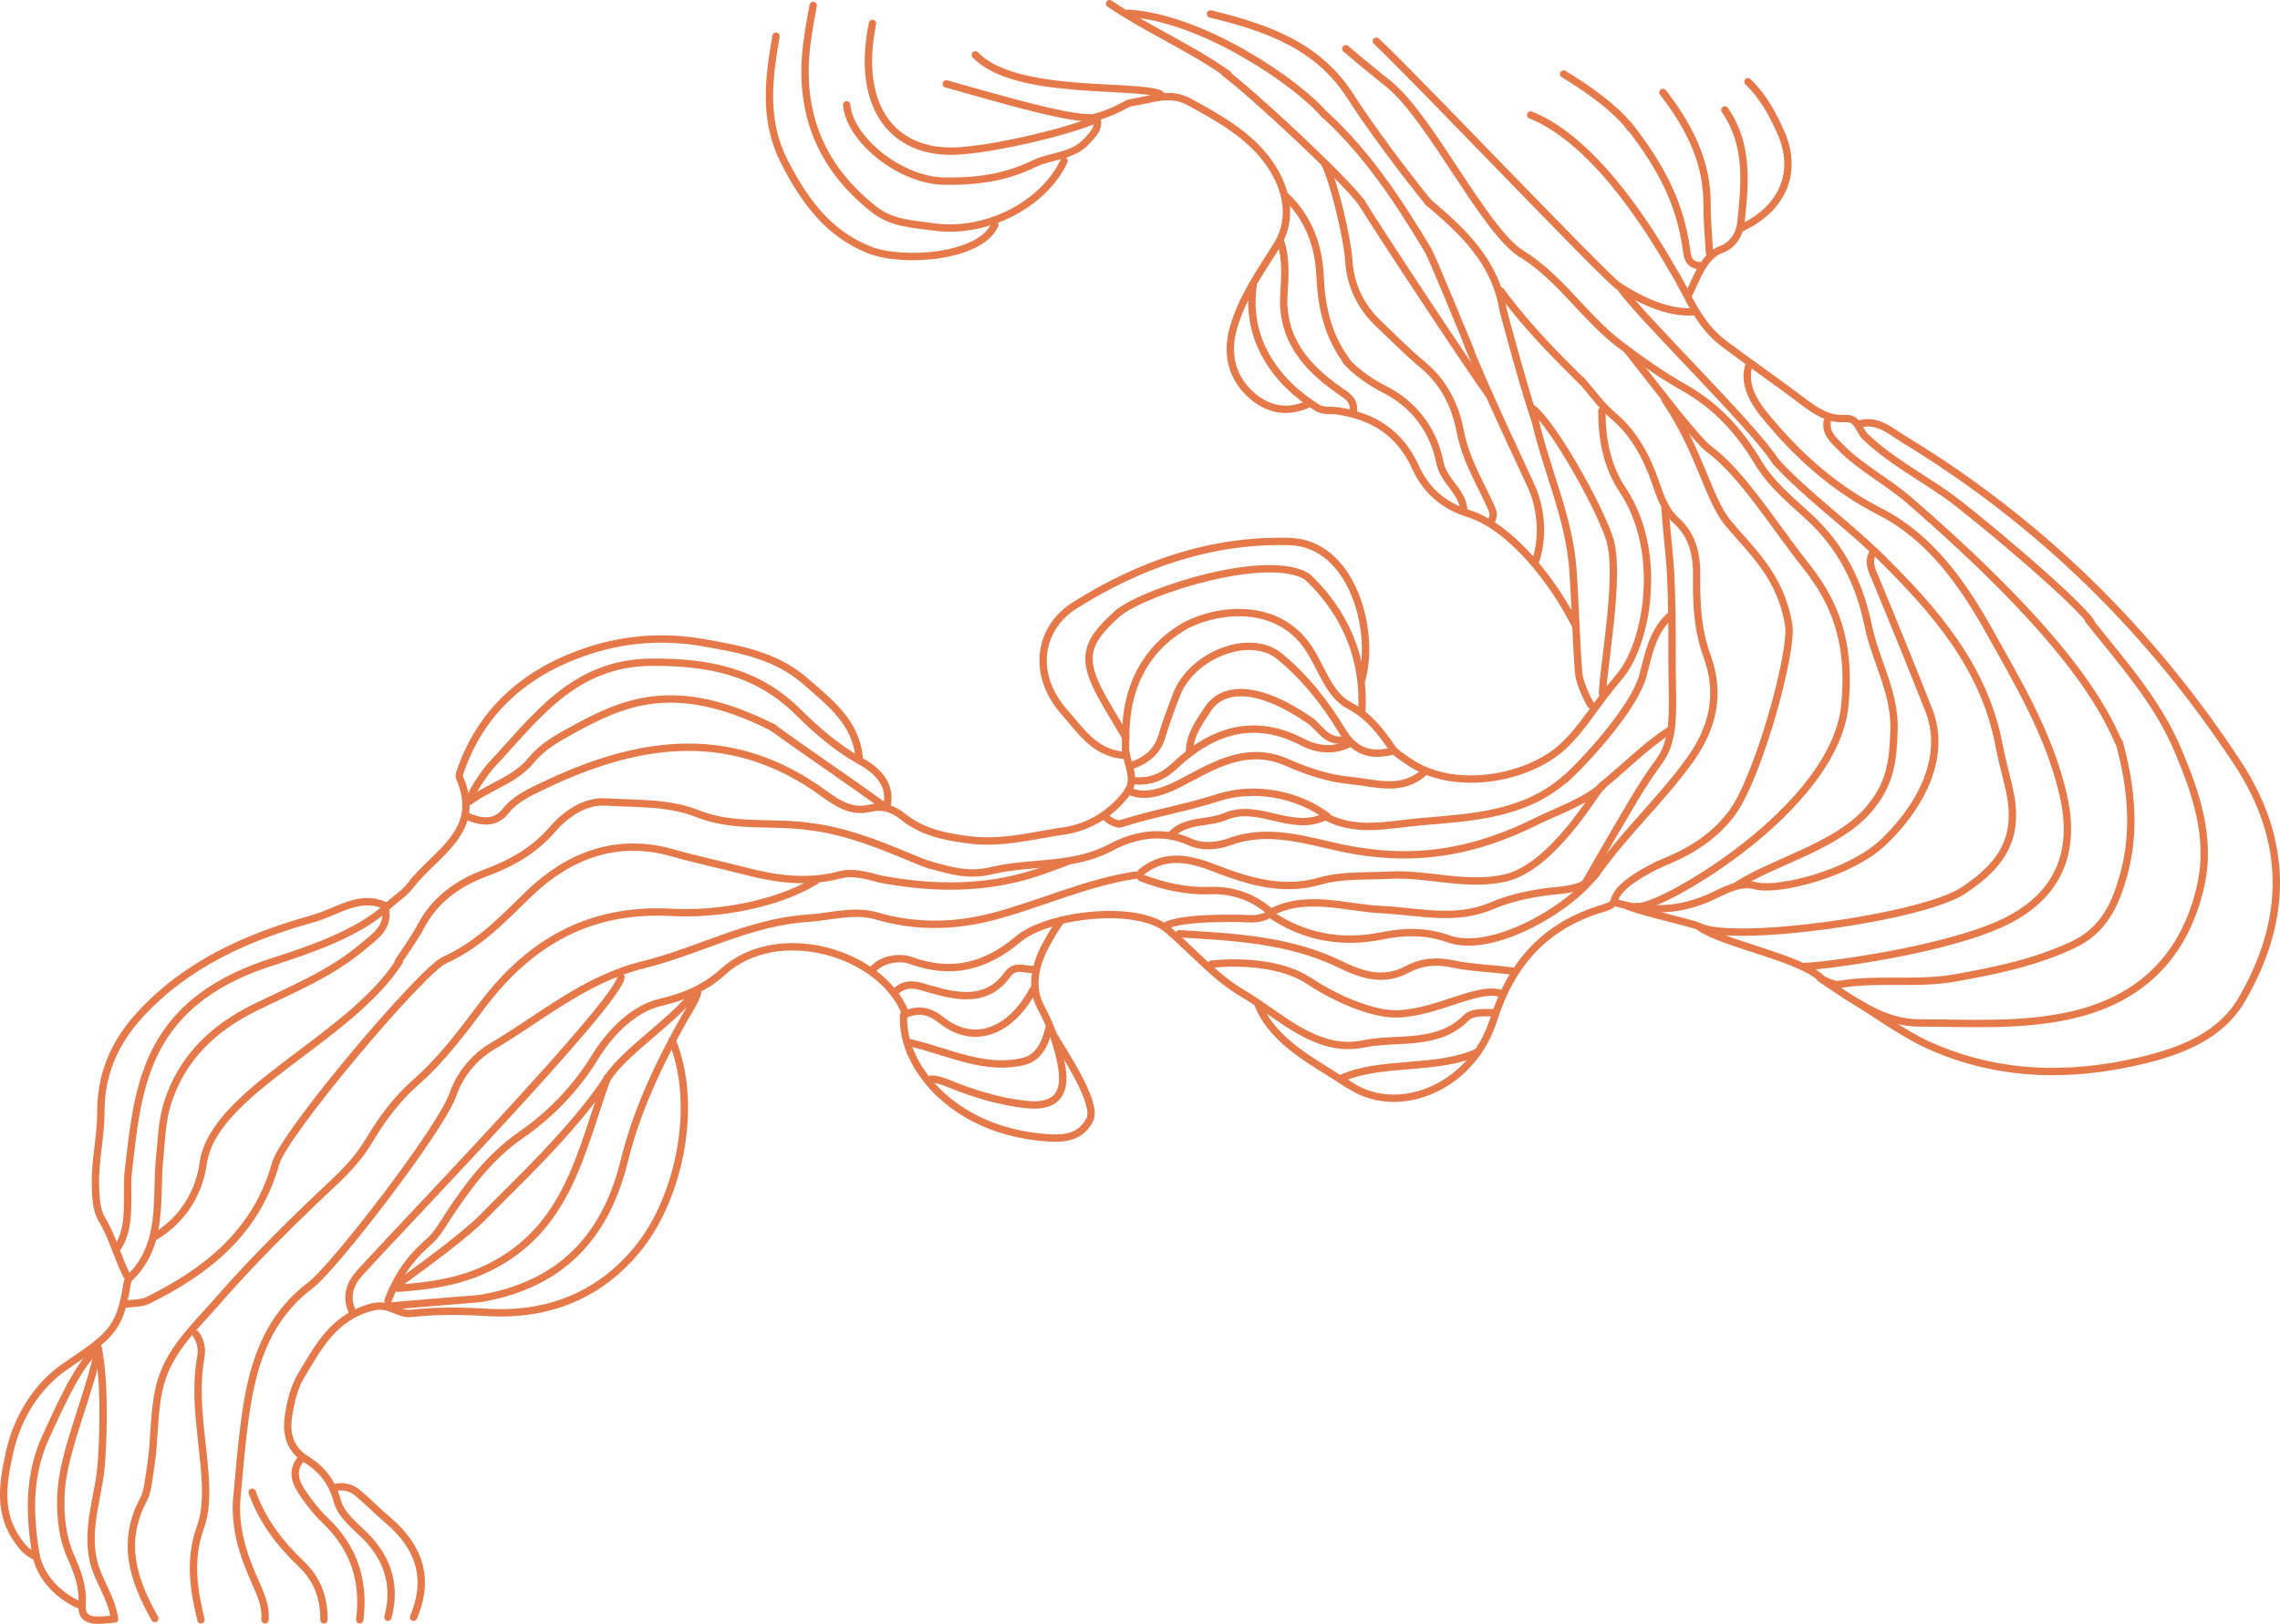
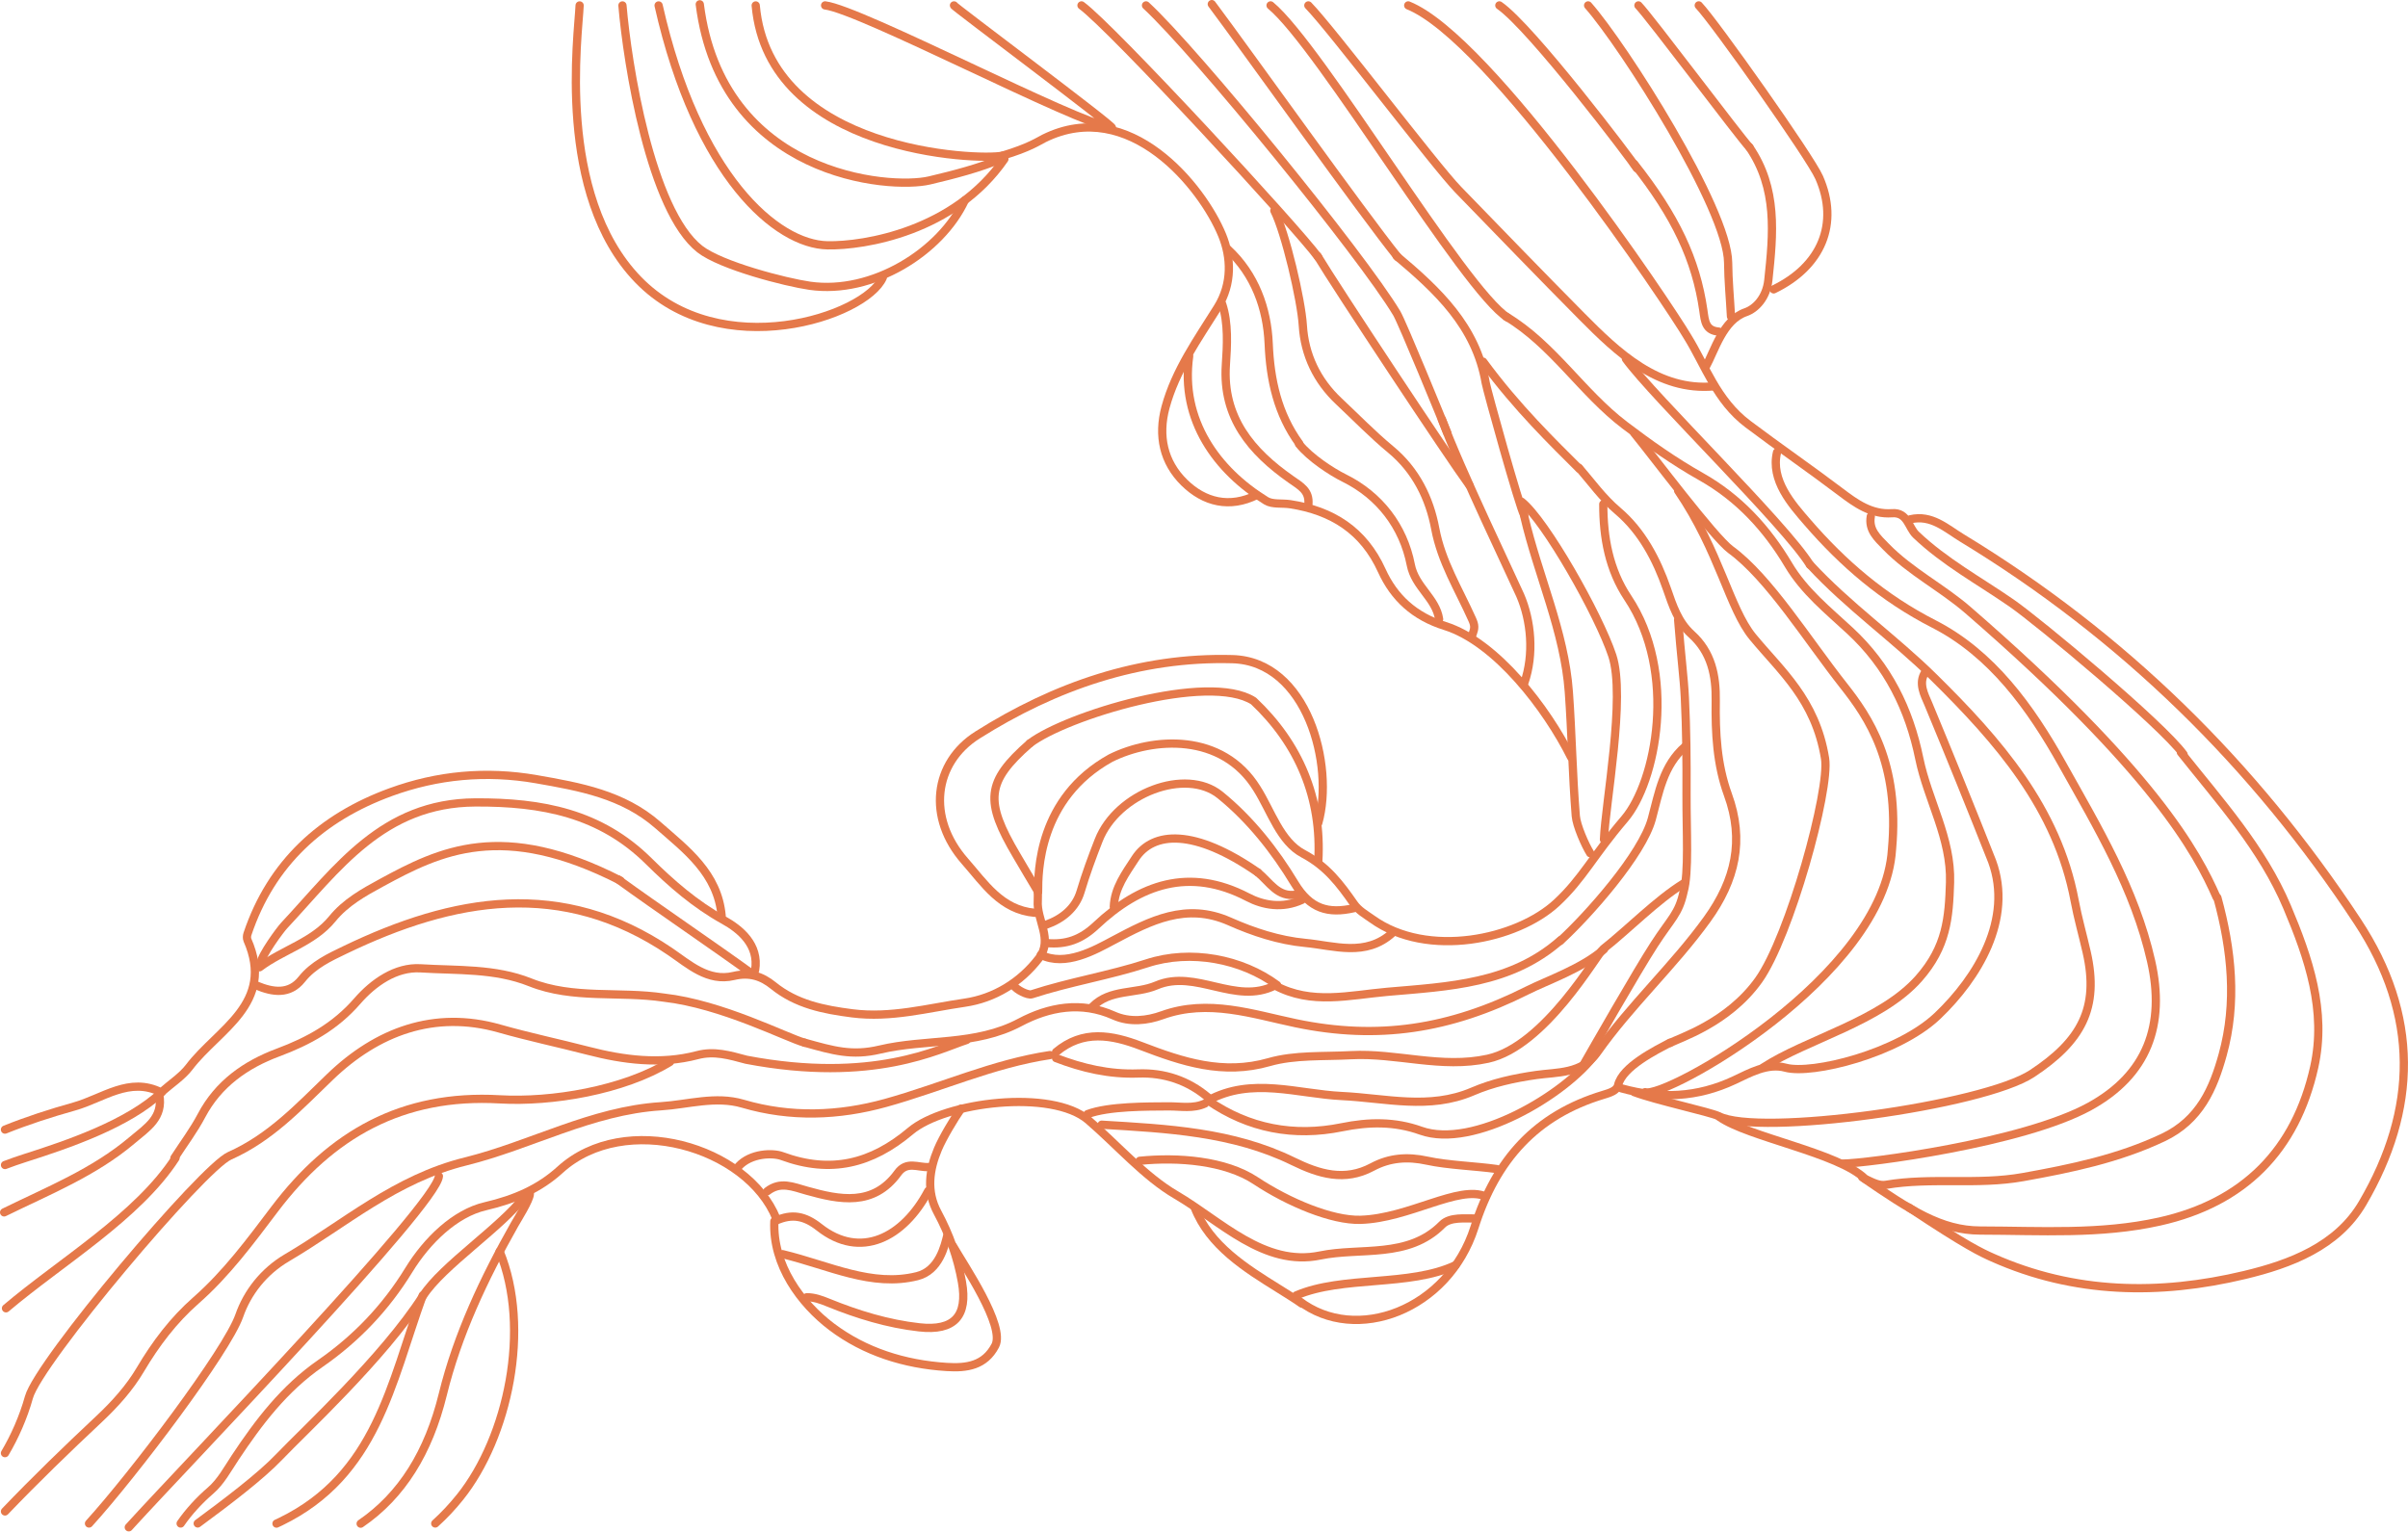
- <svg xmlns="http://www.w3.org/2000/svg" id="Layer_2" data-name="Layer 2" viewBox="0 0 930.59 662.9">
+ <svg xmlns="http://www.w3.org/2000/svg" id="Layer_2" data-name="Layer 2" viewBox="0 0 876.58 557.64">
  <defs>
    <style>
      .cls-1 {
        fill: none;
        stroke: #e5794a;
        stroke-linecap: round;
        stroke-linejoin: round;
        stroke-width: 3px;
      }
    </style>
  </defs>
  <g id="Gert_Ausloos" data-name="Gert Ausloos">
    <g>
-       <path class="cls-1" d="M434.92,352.03c-9.54,3.08-32.11,15.11-75.75,6.8-5.83-1.57-11.03-3.12-16.85-1.59-12.66,3.34-25.48,1.62-37.52-1.49-10.11-2.62-20.41-4.78-30.5-7.65-22.49-6.4-42.15,1.11-58.26,16.62-10.69,10.29-20.48,20.9-34.56,27.17-9.29,4.13-65.56,70.74-68.97,83.03-7.76,27.98-27.94,43.98-52.47,56.08-2.1,1.03-7.1,1.09-9.54,1.44" />
-       <path class="cls-1" d="M759.4,172.95c7.27-1.72,12.43,3.19,17.68,6.39,55.43,33.66,100.49,77.88,136.1,132,21.23,32.27,20.6,64.51,1.75,96.78-8.71,14.91-24.95,21.01-40.64,24.77-29.2,6.99-58.54,6.57-86.64-6-3.8-1.7-8.93-4.02-28.76-17.24" />
-       <path class="cls-1" d="M713.56,149.9c-2.3,9.61,5.09,17.88,10.39,24.01,12.33,14.26,26.09,26.12,43.51,35.03,19.94,10.2,33.28,28.69,44.25,48.32,12.12,21.68,24.88,42.89,30.49,67.64,4.98,21.96-1.33,39.09-21.14,49.99-23.08,12.7-77.27,19.64-84.82,19.64" />
-       <path class="cls-1" d="M463.57,357.23c-19.59,2.94-37.61,11.21-56.5,16.46-16.1,4.47-32.64,5.11-49.09.27-9.4-2.77-18.8.28-28.21.88-23.88,1.53-44.71,13.43-67.12,18.97-24.18,5.98-41.44,21.38-61.46,33.15-7.95,4.67-13.58,11.94-16.36,19.92-4.94,14.16-48.57,70.58-58.02,77.73-18.75,14.16-24.12,34.05-26.94,55.42-1.37,10.37-2.2,20.81-3.18,31.23-1.15,12.19,2.52,23.45,7.39,34.32,2.27,5.07,4.53,9.97,4.09,15.66" />
-       <path class="cls-1" d="M691.84,127.23c-11.07,1-23.26-5.11-31.59-10.73-5.72-3.86-85.94-88.24-98.49-99.68" />
-       <path class="cls-1" d="M620.37,103.2c16.18,9.7,26.09,26.2,40.83,37.4,8.36,6.35,17.01,12.49,26.15,17.64,13.07,7.36,22.67,17.86,30.13,30.4,5.45,9.17,13.63,15.69,21.17,22.68,13.06,12.12,20.34,26.96,23.82,43.91,2.94,14.37,11.06,27.42,10.58,42.67-.38,12.08-1.13,22.09-10.74,32.99-13.04,14.79-38.67,20.94-53.47,30.6" />
-       <path class="cls-1" d="M852.43,253.12c13.41,16.87,28,33.01,36.5,53.13,7.41,17.56,13.65,35.77,9.34,55.11-6.37,28.59-24.15,46.64-53.16,53.12-20.37,4.56-41.07,3.13-61.67,3.1-13.48-.02-24.03-6.99-40.6-18.32" />
-       <path class="cls-1" d="M332.91,359.59c-16.14,9.85-40.77,13.88-58.52,12.87-33.56-1.92-57.99,12.06-77.46,37.81-8.32,11-16.53,22.14-27.04,31.36-7.7,6.76-13.81,14.83-19.09,23.75-3.71,6.27-8.63,11.8-14.2,17.02-16.66,15.64-33.05,31.72-48.03,48.94-9.14,10.51-20.04,20.21-23.52,35.1-2.51,10.74-1.81,21.64-3.57,32.39-.73,4.49-1.11,9.99-2.87,13.26-9.45,17.6-4.12,33.12,4.59,48.63" />
-       <path class="cls-1" d="M678.74,37.73c10.29,13.31,18.15,28,18,45.68-.05,6.59.63,13.19.98,19.78" />
-       <path class="cls-1" d="M555.82,277.41c5.59-19.8-3.79-55.66-29.54-56.36-31.84-.87-61.1,9.34-87.63,26.09-15.04,9.5-17.53,28.43-4.32,43.43,6.69,7.59,12.38,16.69,24.01,17.73" />
-       <path class="cls-1" d="M724.9,188.57c13.07,14.18,28.98,25.33,42.61,38.77,21.95,21.65,42.38,44.85,48.38,76.78,1.12,5.95,2.79,11.8,4.13,17.71,4.39,19.23-1.89,30.61-18.75,41.74-16.86,11.13-94.13,21.76-107.8,14.64-3.13-1.46-21.46-5.4-29.02-8.23" />
-       <path class="cls-1" d="M645.46,155.25c4.34,5.04,8.11,10.36,13.37,14.83,8.21,6.96,13.32,16.64,16.87,26.84,1.98,5.7,3.81,11.4,8.45,15.58,6.88,6.2,8.47,14.24,8.34,22.92-.16,10.96.39,21.84,4.2,32.27,5.7,15.64,2.59,29.33-7.14,42.83-11.62,16.11-26.37,29.53-37.76,45.72-5.31,7.55-13.89,6.82-21.03,7.85-7.65,1.1-14.9,2.69-21.87,5.68-14.89,6.38-29.8,2.28-44.99,1.55-15.16-.73-30.98-6.69-45.97,1.54" />
-       <path class="cls-1" d="M350.68,309.34c-1.33-14.58-12.05-22.6-21.94-31.25-11.98-10.49-26.74-13.13-41.8-15.75-17.26-3-34.04-1.4-50.14,4.48-23.66,8.65-40.97,24.34-49.16,48.78-.21.62-.25,1.48,0,2.06,9.58,21.91-10.09,30.64-19.99,43.67-2.48,3.27-6.18,5.62-9.68,8.73-10.94-5.54-20.02,2.1-29.95,4.87-26.89,7.51-51.82,18.41-71.11,39.55-10.29,11.28-15.79,24.18-15.75,39.59.03,10.08-2.56,19.99-2.19,30.2.17,4.73.32,9.73,2.54,13.38,4.45,7.32,6.4,15.56,10.21,23.05" />
-       <path class="cls-1" d="M379.2,352.98c-6.61-1.89-28.34-13.22-48.38-15.51-15.26-2.3-31.16.66-45.98-5.26-12.15-4.85-25.1-4.03-37.67-4.82-8.49-.53-16.26,4.92-21.75,11.25-7.54,8.69-16.72,13.78-27.29,17.72-11.02,4.11-20.51,10.71-26.28,21.65-2.69,5.09-6.2,9.76-9.33,14.62" />
-       <path class="cls-1" d="M679.56,163.12c14.17,20.78,17.64,40.54,25.66,50.29,9.58,11.63,21.57,21.5,24.85,41.78,1.75,10.85-12.17,61.34-22.84,76.26-10.67,14.92-27.57,19.96-30.41,21.62" />
-       <path class="cls-1" d="M864.97,303.09c4.92,17.88,6.79,36.13,1.81,54.06-3.19,11.47-7.8,22.46-20.5,28.45-15.45,7.29-31.54,10.61-48.15,13.59-15.73,2.83-31.52,0-47.12,2.65-2.25.38-4.39-.7-7.17-2.06-9.08-8.95-40.28-14.32-50.11-21.31" />
-       <path class="cls-1" d="M316.73,14.79c-2.91,16.86-5.32,34.1,3.34,51.07,8.12,15.91,17.85,29.48,34.83,36.18,13.51,5.33,45.23,3.14,51.17-10.3" />
-       <path class="cls-1" d="M158.17,369.98c-11.49,10.89-32.36,17.99-46.88,22.61-21.24,6.77-39.36,17.93-48.87,38.67-6.69,14.58-8.16,30.71-10.02,46.7-1.13,9.7,1.72,22.82-4.73,31.81" />
-       <path class="cls-1" d="M459.39,301.01c0,1.04.06,2.09-.01,3.12-.47,6.61,5.35,13.3.46,19.72-6.4,8.4-15.49,13.89-25.58,15.36-12.74,1.85-25.36,5.36-38.66,3.65-9.94-1.27-19.22-3.13-27.17-9.56-3.96-3.2-8.15-4.6-13.61-3.3-8.84,2.12-15.44-4.02-21.8-8.35-37.28-25.34-74.62-18.54-111.84-.61-5.15,2.48-10.89,5.09-14.85,10.08-4.26,5.38-9.96,4.52-15.59,2.15" />
-       <path class="cls-1" d="M345.56,42.8c1.31,14.5,22.2,30.82,39.62,31.14,12.62.24,24.95-1.25,36.67-7.01,7.1-3.49,16.03-2.86,21.91-9.51,2.19-2.48,4.66-4.64,4.14-8.37" />
-       <path class="cls-1" d="M274.35,424.76c10.88,26.47,2.85,63.88-13.59,84.45-15.76,19.72-37.27,28-61.62,26.56-10.64-.63-20.9-.78-31.41.4-5.22.59-8.74-4.46-15.84-2.61-15.73,4.12-21.86,16.19-28.9,27.84-2.93,4.84-4.38,10.88-5.24,16.57-1.05,6.91.33,13.48,7.12,17.7,6.28,3.9,10.67,9.24,12.64,16.61,1.7,6.33,7.02,10.19,11.43,14.59,9.4,9.37,12.83,20.38,9.4,33.32" />
-       <path class="cls-1" d="M157.3,370.76c1.51,7.98-4.16,11.38-9.31,15.74-13.14,11.11-28.89,17.38-44.02,24.84-16.88,8.31-29.55,20.41-35.47,38.57-2.41,7.38-2.56,15.17-3.34,22.87-1.7,16.87,1.97,35.21-12.35,48.99-.7.68-.9,2.01-1.07,3.08-2.85,17.86-6.93,20.66-24.8,32.73-11.95,8.07-20.04,21.23-23.2,36-2.59,12.08-4.58,24.15,3.74,35.61,2.01,2.77,3.79,4.64,6.6,6.01" />
-       <path class="cls-1" d="M362.18,328.08c1.51-8.82-5.32-14.23-10.72-17.23-9.89-5.49-18.03-12.59-25.82-20.3-16.65-16.49-36.67-20.34-59.63-20.22-31.93.16-47.44,22.76-65.69,42.28-1.55,1.66-7.79,10.2-8.14,12.98" />
-       <path class="cls-1" d="M356.14,9.55c-7.17,34.56,8.88,55.34,38.42,51.77,13.54-1.21,39.93-7.15,52.64-12.49" />
-       <path class="cls-1" d="M253.46,398.87c-.73,9.98-89.95,102.26-106.62,120.77-4.14,4.6-5.76,9.68-3.13,15.62" />
-       <path class="cls-1" d="M284.74,404.93c0,2.08-4.37,8.96-5.26,10.54-10.49,18.55-19.63,37.88-24.68,58.44-7.79,31.73-26.48,50.67-58.83,56.18-.4.07-37.46,2.95-37.8,3.29" />
-       <path class="cls-1" d="M331.9,2.21c-1.24,6.91-2.58,13.84-3.09,20.82-1.86,25.77,7.6,46.52,28.07,62.55,7.29,5.71,15.89,5.87,24.14,7.04,21.52,3.05,45.04-9.17,53.29-26.92" />
-       <path class="cls-1" d="M638.18,30.22c16.82,10.12,25.18,18.7,27.14,21.96" />
-       <path class="cls-1" d="M617.22,396.42c-7.32-1.04-16.8-1.31-24-2.88-6.7-1.46-12.83-1.03-18.85,2.19-9.48,5.07-18.21,2.44-27.22-1.97-20.72-10.14-43.32-11.24-65.81-12.59" />
-       <path class="cls-1" d="M386.23,34.24c22.11,6.22,52.9,15.36,60.97,13.65" />
-       <path class="cls-1" d="M540.71,66.78c3.82,7.56,9.27,30.76,9.8,39.53.61,10.06,4.83,18.97,12.36,26.04,5.92,5.56,11.59,11.42,17.83,16.58,8.69,7.19,13.37,16.84,15.32,27.2,2.16,11.49,7.96,20.61,12.73,31.26.9,2.02.9,2.96.11,5.12" />
-       <path class="cls-1" d="M369.49,413.45c-9.98-24.74-52.07-37.04-74.34-16.79-7.13,6.48-15.49,10.19-25.78,12.58-10.38,2.42-20.03,11.75-26.29,21.96-7.91,12.91-18.12,23.59-30.45,32.14-12.36,8.56-21.12,20.09-29.24,32.34-2.61,3.94-4.96,8.33-8.45,11.33-7.74,6.66-13.17,14.62-16.61,24.08" />
-       <path class="cls-1" d="M653.82,167.74c-.03,11.48,2.02,22.6,8.44,32.22,17.16,25.73,9.74,63.33-1.13,76.05-10.86,12.73-14.43,20.53-23.32,28.81-13.65,12.71-44.44,19.32-63.49,5.61-2.24-1.61-4.61-2.87-6.26-5.24-4.73-6.78-9.32-12.93-17.44-17.23-7.93-4.2-10.98-14.58-15.91-22.4-11.95-19.33-35.73-17.7-50.29-10.49-24.95,13.83-24.95,39.33-24.95,45.94" />
-       <path class="cls-1" d="M664.45,143.29c6.3,7.71,27.39,35.89,33.19,40.13,13.17,9.62,26.27,30.85,38.83,46.75,8.54,10.81,19.33,26.58,16.64,56.28-2.7,43.86-78.23,85.99-84.87,83.54" />
-       <path class="cls-1" d="M247.91,439.87c-10.97,30.31-15.95,61.79-48.76,77.77-11.66,5.68-24,7.34-36.63,8.25" />
-       <path class="cls-1" d="M398.09,22.39c16.06,17,66.25,11.6,75.56,16.06" />
-       <path class="cls-1" d="M651.22,356.75c-10.39,14.17-42.17,32.92-60.11,26.49-8.98-3.22-17.86-3.09-27.22-1.18-16.43,3.34-31.98.46-45.96-9.21" />
-       <path class="cls-1" d="M581.33,315.19c-9.2,8.38-20.11,4.39-29.94,3.46-9.11-.86-17.84-3.75-26.07-7.39-14.95-6.62-27.29-.23-39.78,6.42-6.56,3.49-16.65,9.27-25.11,5.07" />
-       <path class="cls-1" d="M79.94,544.63c2.01,2.83,2.62,6.11,2.03,9.36-2.71,15.02.11,29.92,1.42,44.75.76,8.6,1.14,17.17-1.64,24.91-4.62,12.86-2.77,25.09.28,37.58" />
-       <path class="cls-1" d="M711.31,92.78c16.48-7.95,22.58-22.69,15.63-38.5-3.36-7.64-7.28-14.96-13.5-20.88" />
-       <path class="cls-1" d="M501.2,30.32c-15.31-10.89-32.63-18.22-48.33-28.82" />
-       <path class="cls-1" d="M568.1,306.69c-8.85,2.02-15.09.31-20.4-8.49-6.74-11.17-15.2-21.98-25.66-30.44-11.79-9.53-35.37-.59-41.72,15.55-2.29,5.82-4.45,11.72-6.24,17.71-1.69,5.64-6.24,9.38-11.78,11.33" />
-       <path class="cls-1" d="M625.72,166.9c8.21,6.53,26.5,38.79,31.2,52.92,4.69,14.14-2.44,51.16-2.86,63.25" />
-       <path class="cls-1" d="M555.82,290.64c1.3-21.83-6.69-40.51-22.24-55.19-15.54-9.98-64.66,5.13-76.94,14.58" />
-       <path class="cls-1" d="M654.06,320.86c-7.56,6.61-19.57,10.71-26.45,14.17-26.54,13.34-51.32,17.12-79.47,11.25-14.75-3.08-30.13-8.48-45.95-2.76-5.17,1.87-11.18,2.58-16.64.13-11.24-5.03-22.35-2.94-32.31,2.35-15.33,8.14-32.28,5.58-48.16,9.35-9.63,2.28-16.05.38-25.89-2.37" />
-       <path class="cls-1" d="M162.9,392.65c-20.78,32.11-75.75,52.65-79.95,82.21-1.77,12.47-8.58,23.41-20.17,30.19" />
-       <path class="cls-1" d="M639.19,317.67c-17.1,15.12-38.42,15.95-59.57,17.8-13.07,1.14-26.12,4.59-38.69-2.18-13.59,6.89-27.18-5.79-40.77,0-7.12,3.04-15.88,1.14-21.95,7.29" />
-       <path class="cls-1" d="M315.91,297.25c-40.62-20.78-62.03-10.27-82.25.74-6.08,3.31-12.26,6.73-16.83,12.35-6.58,8.09-17.01,10.64-25.04,16.69" />
-       <path class="cls-1" d="M745.81,171.91c-.84,4.76,2.29,7.46,5.19,10.44,8.39,8.62,19.22,14.04,28.24,21.86,63.72,55.26,78.83,83.59,85.45,98.71" />
-       <path class="cls-1" d="M356.53,395.48c4.18-4.56,11.73-4.68,14.92-3.51,16.81,6.2,30.8,2.65,44.14-8.6,12-10.11,48.68-14.54,61.15-3.79,9.99,8.61,19.36,19.44,30.17,25.76,15.33,8.96,30.27,24.82,49.52,20.82,13.91-2.89,30.26,1.2,41.98-10.64,2.7-2.73,7.97-2.02,11.25-2.1" />
-       <path class="cls-1" d="M282.85,405.87c-7.84,10.49-28.2,23.78-34.83,34.13-13.67,21.33-41.15,46.68-49.44,55.39-8.29,8.71-24.93,20.59-35.68,28.54" />
-       <path class="cls-1" d="M764.57,225.46c-2.6,3.85-.26,7.93,1.03,11.03,7.47,17.98,14.79,36.03,21.94,54.14,7.26,19.84-5.04,40-18.72,53.06-13.69,13.06-43.34,20.34-52.32,17.88-6.17-1.69-12.34,1.81-17.58,4.28-12.84,6.04-25.54,6.51-38.82,2.83" />
-       <path class="cls-1" d="M494.05,5.69c23.12,5.66,43.98,12.83,57.36,33.97,7.37,11.64,22.97,32.5,31.8,43.17" />
-       <path class="cls-1" d="M598.33,138.57c5.91,16.26,25.08,56.22,26.94,60.55,3.75,8.72,4.83,20.26,1.4,30.12" />
-       <path class="cls-1" d="M681.45,298.19c-9.34,5.78-19.11,15.85-27.65,22.56-2.13,1.67-19.95,33.4-39.65,37.72-16.02,3.51-31.39-2.06-47.08-1.21-9.42.51-19.26-.16-28.13,2.38-15.87,4.55-29.81-.09-44-5.54-10.09-3.87-20.02-5.68-29.27,2.08" />
-       <path class="cls-1" d="M40.11,550.38c-2.79,16.66-13.91,41.01-15.1,57.79-.62,8.74.01,18.4,3.76,27.02,2.76,6.35,5.26,12.09,4.71,19.84-.59,8.26,7.39,6.27,13.29,5.89-1.31-9.31-7.15-16.1-8.85-24.63-2.73-13.7,2.67-26.38,3.5-39.59.89-13.97,1.28-32.48-1.31-46.31" />
-       <path class="cls-1" d="M549.29,19.91c8.42,7.2,11.85,9.72,17.75,14.59,17.15,14.16,38.84,59.67,53.95,69.12" />
-       <path class="cls-1" d="M541.66,333.14c-12.15-8.99-29.71-12.39-44.74-7.47-12.94,4.23-26.6,6.38-39.64,10.66-1.23.4-5.24-1.47-6.29-3.18" />
-       <path class="cls-1" d="M626.64,171.91c4.7,20.26,13.82,39.58,15.33,60.41,1.03,14.17,1.24,28.45,2.39,42.66.26,3.27,3.17,9.94,4.97,12.82" />
-       <path class="cls-1" d="M38.22,552.27c-6.71,5.37-15.87,26.46-19.31,33.81-7.39,15.82-6.95,32.03-4.34,48,1.45,8.87,8.27,16.58,17.28,20.9" />
-       <path class="cls-1" d="M522.76,98.9c2.2,6.5,1.72,14.43,1.28,20.95-1.22,18.16,8.84,29.89,22.29,39.32,3.55,2.49,6.46,3.97,6.09,8.58" />
-       <path class="cls-1" d="M549.29,146.92c-7.45-10.26-9.99-21.94-10.51-34.35-.51-12.08-4.69-23.83-14.12-32.56" />
-       <path class="cls-1" d="M433.03,375.64c-2.44,3.47-6.39,10.1-7.99,13.92-2.96,7.07-4.03,14.55-.13,21.79,4.07,7.55,6.9,15.47,8.4,23.95,2.05,11.61-2.61,16.92-14.68,15.57-10.83-1.21-21.25-4.41-31.28-8.49-2.53-1.03-4.77-1.85-7.41-1.86" />
-       <path class="cls-1" d="M447.2,47.89c9.45-2.83,12.28-5.67,14.37-5.97,8.73-1.25,15.71-4.78,24-.24,15.16,8.29,30.39,16.92,37.19,33.56,3.08,7.52,3.58,16.63-1.59,24.9-6.84,10.93-14.44,21.56-17.89,34.28-2.66,9.82-.67,18.9,6.42,25.88,6.9,6.8,15.57,8.95,24.94,4.31" />
-       <path class="cls-1" d="M624.77,46.95c28.34,11.33,51.95,52.89,57.95,63.12,6.28,10.09,9.98,21.96,20.84,30.14,10.49,7.91,21.36,15.37,31.84,23.31,5.18,3.92,10.6,7.86,17.72,7.34,5.31-.39,5.61,4.9,8.25,7.42,9.83,9.37,21.78,15.84,32.78,23.45,9.27,6.4,51.64,41.68,59.2,52.07" />
-       <path class="cls-1" d="M122.8,595.64c-4.32,5.19-1.86,10.14,1.17,14.49,2.52,3.62,5.43,7.37,8.47,10.25,12.02,11.37,16.42,24.85,14.4,40.85" />
-       <path class="cls-1" d="M540.93,46.98c17.25,15.9,29.98,35.19,41.89,55.13,1.86,3.12,15.51,36.46,17.4,41.18" />
-       <path class="cls-1" d="M549.21,147.07c3.78,4.72,11.2,9.55,15.56,11.71,12.1,5.99,20.29,16.61,22.87,29.85,1.48,7.62,8.63,11.42,9.74,18.68" />
-       <path class="cls-1" d="M550.16,303.86c-6.65,3.06-13.28,1.84-18.56-.92-20.14-10.51-37.14-4.43-52.17,9.7-5.19,4.88-10.32,6.65-16.9,6.06" />
-       <path class="cls-1" d="M137.43,607.1c3.09-.52,6.03.28,8.31,2.15,4.37,3.59,8.3,7.7,12.62,11.36,12.75,10.81,17.17,23.72,10.43,39.59" />
-       <path class="cls-1" d="M682.04,251.03c-7.65,6.59-9.09,15.98-11.54,24.98-3.31,12.2-21.73,33.03-31.56,42.02" />
-       <path class="cls-1" d="M613.44,405.87c-9.28-4.07-26.45,7.56-43.16,8.02-9.75.27-24.63-5.93-35.98-13.45-10.49-6.95-26.76-8.18-39.87-6.85" />
-       <path class="cls-1" d="M664.45,50.72c14.17,17.95,21.26,32.87,23.78,50.4.52,3.63.68,6.9,5.31,7.28" />
-       <path class="cls-1" d="M421.76,395.75c-3.59.18-7.45-2.17-10.51,2.04-8.41,11.6-20.04,9.24-31.25,6.09-4.85-1.36-9.11-3.34-13.64.19" />
-       <path class="cls-1" d="M676.72,352.98c-4.71,2.51-16.36,8.23-17.82,14.63-.43,1.88-2.78,2.61-5.04,3.29-23.18,6.99-36.92,22.24-44.32,45.56-9.05,28.49-40.82,40.37-60.33,25.31" />
-       <path class="cls-1" d="M368.81,414.37c-.68,15,9.08,28.3,19.69,36.31,11.38,8.59,25.02,12.9,39.53,13.82,6.95.44,13.1-.44,16.73-7.32,3.54-6.73-10.78-27.69-14.56-34.3" />
-       <path class="cls-1" d="M102.94,609.18c4.07,11.44,11.16,20.87,19.89,29.12,6.65,6.29,9.51,13.97,9.38,22.93" />
-       <path class="cls-1" d="M603.05,429.48c-15.9,7.5-38.76,3.54-54.78,10.39" />
-       <path class="cls-1" d="M421.7,403.98c-8.46,16.03-23.27,23.69-37.47,12.46-4.93-3.9-9.35-4.8-14.97-2.23" />
-       <path class="cls-1" d="M511.43,116.84c-3.09,21.95,9.48,39.29,26.44,49.73,2.17,1.34,5.5.76,8.28,1.19,14.43,2.22,25.22,9.01,31.51,22.83,4.22,9.28,11.14,15.74,21.72,19.06,17.67,5.53,35.07,28.48,43.34,45.11" />
-       <path class="cls-1" d="M679.56,207.52c.94,12.28,1.98,19.88,2.32,26.87.53,11.08.62,20.85.57,33.35s.89,26.68-1.02,33.36c-1.66,7.61-4.17,8.99-10.1,18.15-5.93,9.16-21.04,35.61-24.82,42.22" />
-       <path class="cls-1" d="M704,44.89c9.8,14.22,8.28,29.84,6.58,45.84-.64,5.96-4.34,9.81-7.77,10.99-7.85,2.69-10.63,13.17-13.8,18.9" />
-       <path class="cls-1" d="M535.04,294.41c-21.72-15.11-36.03-14.23-42.14-4.82-3.31,5.1-7.11,10.12-7.38,16.62" />
-       <path class="cls-1" d="M513.32,409.65c5.09,13.16,17.81,21.01,28.64,27.76,2,1.25,6.28,3.91,8.2,5.29" />
-       <path class="cls-1" d="M315.14,296.84c12.89,9.37,33.22,23.15,46.11,32.52" />
-       <path class="cls-1" d="M582.74,82.37c14.07,11.85,27.33,24.12,30.66,43.67.42,2.45,11.6,42.76,13.26,45.58" />
-       <path class="cls-1" d="M661.61,117.79c9.63,13.23,54.58,56.75,63.28,70.84" />
-       <path class="cls-1" d="M540.71,46.95c-10.36-12.49-49.23-39.61-80.29-41.56" />
-       <path class="cls-1" d="M612.5,118.73c11.62,15.88,24.56,28.34,33.06,36.84" />
-       <path class="cls-1" d="M555.56,82.37c6.06,10.15,45.14,69.25,52.21,78.86" />
-       <path class="cls-1" d="M500.1,29.94c10.39,7.56,48.76,43.18,55.73,52.89" />
-       <path class="cls-1" d="M456.65,250.02c-15.11,13.22-15.57,19.89-4.57,38.49,2.06,3.49,5.31,9.04,7.4,12.51" />
-       <path class="cls-1" d="M517.93,371.8c-6.94-5.86-15.09-8.57-24.04-8.25-9.87.36-19.14-1.79-28.23-5.29" />
-       <path class="cls-1" d="M428.31,419.09c-.94,3.78-2.83,12.28-10.39,14.17-15.66,3.91-30.16-3.67-46.28-7.56" />
-       <path class="cls-1" d="M476.48,377.53c7.32-2.75,20.54-2.61,27.86-2.66,4.19-.03,8.49.89,12.54-.99" />
-       <path class="cls-1" d="M535.04,294.41c4.17,3.43,6.82,8.63,13.2,7.63" />
+       <path class="cls-1" d="M351.89,378.69c-10.1,3.26-34,16-80.2,7.2-6.17-1.66-11.68-3.31-17.84-1.68-13.41,3.54-26.98,1.72-39.73-1.58-10.71-2.77-21.6-5.06-32.29-8.1-23.81-6.77-44.63,1.18-61.69,17.6-11.32,10.9-21.68,22.13-36.59,28.76-9.83,4.37-69.41,74.9-73.02,87.9-2.02,7.29-5.23,14.47-8.72,20.35" />
+       <path class="cls-1" d="M695.42,189.09c7.7-1.82,13.16,3.38,18.72,6.76,58.68,35.63,106.39,82.46,144.09,139.75,22.48,34.16,21.81,68.29,1.85,102.46-9.22,15.79-26.41,22.25-43.02,26.22-30.92,7.4-61.98,6.95-91.72-6.35-4.02-1.8-9.45-4.25-30.45-18.25" />
+       <path class="cls-1" d="M646.89,164.69c-2.44,10.17,5.39,18.93,11,25.42,13.05,15.1,27.62,27.65,46.06,37.09,21.11,10.8,35.23,30.37,46.84,51.16,12.83,22.95,26.34,45.4,32.28,71.62,5.27,23.25-1.41,41.38-22.38,52.92-24.43,13.44-81.8,20.8-89.8,20.8" />
+       <path class="cls-1" d="M382.22,384.19c-20.74,3.12-39.82,11.87-59.82,17.42-17.05,4.73-34.56,5.41-51.98.29-9.95-2.93-19.9.29-29.87.93-25.28,1.62-47.34,14.22-71.06,20.09-25.6,6.33-43.87,22.63-65.07,35.1-8.41,4.95-14.38,12.64-17.32,21.09-4.44,12.74-38.43,57.74-54.7,75.65" />
+       <path class="cls-1" d="M623.89,140.69c-20.3,1.81-35.11-12.41-48.08-25.5-15.11-15.25-30.02-30.71-44.98-46.12-8.47-8.72-46.05-58.42-54.56-67.1" />
+       <path class="cls-1" d="M548.23,115.24c17.13,10.27,27.62,27.74,43.23,39.59,8.85,6.73,18.01,13.22,27.69,18.67,13.84,7.79,24,18.91,31.9,32.18,5.77,9.71,14.44,16.61,22.41,24.01,13.83,12.83,21.54,28.54,25.21,46.49,3.12,15.22,11.71,29.03,11.2,45.18-.4,12.78-1.19,23.39-11.37,34.93-13.81,15.66-40.94,22.17-56.61,32.4" />
+       <path class="cls-1" d="M793.91,273.97c14.19,17.86,29.65,34.95,38.64,56.25,7.85,18.59,14.45,37.87,9.89,58.34-6.75,30.27-25.57,49.38-56.28,56.24-21.57,4.82-43.48,3.32-65.29,3.28-14.27-.03-25.44-7.4-42.98-19.4" />
+       <path class="cls-1" d="M243.89,386.69c-17.09,10.43-43.16,14.7-61.96,13.62-35.53-2.03-61.39,12.77-82,40.03-8.8,11.64-17.5,23.44-28.62,33.21-8.15,7.16-14.62,15.71-20.21,25.15-3.92,6.64-9.14,12.49-15.03,18.02-11.66,10.94-23.19,22.09-34.25,33.65" />
+       <path class="cls-1" d="M578.12,1.97c12.9,14.62,50.82,74.1,50.97,93.68.05,6.54.69,13.06,1.04,19.59" />
+       <path class="cls-1" d="M479.89,299.69c5.92-20.96-4.01-58.93-31.27-59.67-33.71-.92-64.69,9.89-92.78,27.62-15.93,10.06-18.56,30.1-4.57,45.98,7.08,8.04,13.11,17.67,25.42,18.77" />
+       <path class="cls-1" d="M658.9,205.63c13.84,15.02,30.69,26.82,45.11,41.05,23.24,22.93,44.87,47.49,51.22,81.29,1.18,6.3,2.95,12.49,4.38,18.75,4.65,20.36-2,32.4-19.85,44.19-17.86,11.79-99.66,23.04-114.13,15.5-3.31-1.55-22.72-5.72-30.72-8.72" />
+       <path class="cls-1" d="M574.79,170.35c4.59,5.33,8.59,10.97,14.16,15.7,8.69,7.37,14.11,17.62,17.86,28.42,2.1,6.04,4.04,12.07,8.94,16.49,7.28,6.56,8.97,15.07,8.83,24.27-.17,11.6.42,23.12,4.44,34.17,6.03,16.55,2.74,31.05-7.56,45.34-12.3,17.05-27.92,31.27-39.98,48.4-5.63,7.99-14.7,7.22-22.27,8.31-8.1,1.16-15.77,2.84-23.16,6.01-15.76,6.76-31.55,2.41-47.63,1.64-16.05-.77-32.8-7.08-48.67,1.63" />
+       <path class="cls-1" d="M262.7,333.49c-1.41-15.44-12.76-23.92-23.23-33.08-12.69-11.1-28.31-13.9-44.25-16.68-18.28-3.18-36.04-1.49-53.09,4.75-25.05,9.16-43.38,25.77-52.05,51.64-.22.66-.26,1.56,0,2.18,10.14,23.2-10.69,32.44-21.16,46.23-2.63,3.46-6.54,5.95-10.25,9.24-11.58-5.87-21.19,2.22-31.71,5.16-8.61,2.41-17.03,5.14-25.15,8.4" />
+       <path class="cls-1" d="M292.89,379.69c-7-2-30-14-51.22-16.42-16.16-2.44-32.99.7-48.68-5.57-12.86-5.14-26.57-4.26-39.88-5.1-8.99-.56-17.21,5.21-23.03,11.91-7.98,9.2-17.7,14.59-28.89,18.76-11.67,4.35-21.71,11.34-27.82,22.92-2.84,5.39-6.56,10.33-9.88,15.47" />
+       <path class="cls-1" d="M610.89,178.69c15,22,18.67,42.92,27.17,53.24,10.14,12.32,22.83,22.76,26.31,44.23,1.86,11.48-12.89,64.94-24.18,80.74-11.29,15.8-29.19,21.13-32.19,22.89" />
+       <path class="cls-1" d="M807.19,326.87c5.2,18.93,7.19,38.25,1.92,57.23-3.37,12.14-8.26,23.78-21.7,30.13-16.36,7.72-33.4,11.23-50.98,14.39-16.66,2.99-33.37,0-49.89,2.81-2.39.41-4.65-.74-7.59-2.18-9.61-9.48-42.65-15.16-53.06-22.56" />
+       <path class="cls-1" d="M211,1.98c-.42,10.59-8.74,68.82,21.28,99.84s82.78,13.48,89.08-.74" />
+       <path class="cls-1" d="M58.89,397.69c-12.16,11.53-34.26,19.04-49.64,23.94-2.52.8-5,1.67-7.43,2.59" />
+       <path class="cls-1" d="M377.79,324.67c0,1.1.07,2.21-.01,3.31-.5,7,5.66,14.08.48,20.88-6.78,8.9-16.4,14.71-27.08,16.26-13.49,1.96-26.85,5.67-40.93,3.87-10.52-1.35-20.35-3.31-28.76-10.12-4.19-3.39-8.63-4.87-14.41-3.49-9.36,2.24-16.34-4.26-23.08-8.84-39.47-26.83-79.01-19.63-118.41-.65-5.45,2.63-11.52,5.39-15.72,10.68-4.51,5.69-10.54,4.78-16.51,2.28" />
+       <path class="cls-1" d="M239.75,1.98c14.04,62.32,43.02,87.01,61.47,87.35,13.36.25,46.24-5.06,64.41-31.41" />
+       <path class="cls-1" d="M181.89,455.69c11.52,28.02,3.02,67.63-14.39,89.41-2.85,3.57-5.88,6.78-9.06,9.65" />
+       <path class="cls-1" d="M57.96,398.52c1.6,8.45-4.4,12.05-9.85,16.66-13.91,11.77-30.59,18.41-46.61,26.29" />
+       <path class="cls-1" d="M274.87,353.33c1.6-9.34-5.63-15.06-11.35-18.24-10.47-5.81-19.09-13.33-27.34-21.49-17.63-17.46-38.83-21.53-63.14-21.41-33.81.17-50.22,24.1-69.55,44.77-1.64,1.76-8.24,10.8-8.61,13.74" />
+       <path class="cls-1" d="M254.74,1.57c7.95,62.73,69.14,67.56,83.63,64.13,8.95-2.12,18.02-4.45,26.52-8.01" />
+       <path class="cls-1" d="M159.77,428.28c-.75,10.36-91.62,104.52-111.78,126.64-.4.44-.77.84-1.11,1.22" />
+       <path class="cls-1" d="M192.89,434.69c0,2.2-4.63,9.48-5.57,11.16-11.1,19.64-20.78,40.1-26.12,61.87-5.18,21.09-14.91,36.85-29.91,47.1" />
+       <path class="cls-1" d="M226.59,1.98c1.77,21.08,10.21,74.65,28.16,88.71,7.72,6.05,31.34,12.13,40.07,13.37,22.78,3.23,47.69-12.36,56.42-31.15" />
+       <path class="cls-1" d="M545.8,1.97c11.66,8.02,48.34,56.47,50.01,59.26" />
+       <path class="cls-1" d="M544.89,425.69c-7.75-1.1-17.78-1.39-25.41-3.05-7.09-1.54-13.58-1.09-19.95,2.32-10.03,5.36-19.28,2.58-28.82-2.09-21.93-10.74-45.86-11.9-69.67-13.33" />
+       <path class="cls-1" d="M275.1,1.98c4.78,53.73,81.25,56.52,89.79,54.71" />
+       <path class="cls-1" d="M463.89,76.69c4.04,8.01,9.82,32.56,10.38,41.85.65,10.65,5.12,20.08,13.09,27.57,6.27,5.88,12.27,12.09,18.88,17.56,9.2,7.61,14.16,17.83,16.22,28.8,2.29,12.16,8.42,21.82,13.47,33.1.96,2.13.96,3.13.12,5.42" />
+       <path class="cls-1" d="M282.62,443.71c-10.57-26.19-55.13-39.21-78.7-17.78-7.55,6.87-16.4,10.79-27.29,13.32-10.99,2.56-21.21,12.44-27.83,23.25-8.38,13.67-19.18,24.98-32.24,34.03-13.08,9.07-22.36,21.27-30.96,34.24-2.76,4.17-5.25,8.82-8.95,12-4.1,3.52-7.97,7.75-10.89,11.99" />
+       <path class="cls-1" d="M583.64,183.58c-.03,12.16,2.14,23.92,8.94,34.11,18.17,27.24,10.31,67.05-1.19,80.52-11.5,13.47-15.27,21.74-24.69,30.5-14.46,13.45-47.05,20.45-67.22,5.94-2.38-1.71-4.88-3.03-6.63-5.55-5-7.18-9.87-13.69-18.46-18.24-8.4-4.45-11.62-15.44-16.84-23.71-12.65-20.46-37.83-18.74-53.24-11.1-26.41,14.64-26.41,41.64-26.41,48.64" />
+       <path class="cls-1" d="M594.89,157.69c6.68,8.16,29,38,35.13,42.48,13.94,10.19,27.82,32.66,41.11,49.5,9.04,11.45,20.47,28.14,17.61,59.58-2.85,46.44-82.82,91.04-89.85,88.44" />
+       <path class="cls-1" d="M153.89,471.69c-11.62,32.09-16.89,65.42-51.62,82.34-.54.26-1.08.52-1.62.76" />
+       <path class="cls-1" d="M300.36,1.97c13.02,1.57,91.4,42.8,104.38,44.55,1.95.26-59.23-45.36-57.43-44.54" />
+       <path class="cls-1" d="M580.89,383.69c-11,15-44.64,34.85-63.64,28.04-9.5-3.41-18.91-3.27-28.81-1.25-17.39,3.54-33.85.49-48.66-9.75" />
+       <path class="cls-1" d="M506.89,339.69c-9.75,8.88-21.29,4.64-31.7,3.66-9.64-.91-18.89-3.97-27.6-7.83-15.83-7.01-28.89-.24-42.12,6.8-6.94,3.7-17.63,9.81-26.58,5.36" />
+       <path class="cls-1" d="M645.67,105.37c17.45-8.42,23.91-24.02,16.55-40.76-3.28-7.47-38.08-56.65-43.83-62.65" />
+       <path class="cls-1" d="M492.89,330.69c-9.37,2.14-15.98.32-21.6-8.99-7.14-11.83-16.09-23.27-27.16-32.23-12.48-10.09-37.44-.63-44.17,16.47-2.42,6.16-4.71,12.41-6.6,18.75-1.78,5.97-6.6,9.93-12.47,12" />
+       <path class="cls-1" d="M553.89,182.69c8.69,6.91,28.06,41.06,33.03,56.03,4.97,14.97-2.58,54.17-3.03,66.97" />
+       <path class="cls-1" d="M479.89,313.69c1.38-23.11-7.08-42.89-23.55-58.43-16.45-10.57-68.45,5.43-81.45,15.43" />
+       <path class="cls-1" d="M583.89,345.69c-8,7-20.72,11.34-28,15-28.1,14.13-54.34,18.13-84.14,11.91-15.62-3.26-31.9-8.98-48.65-2.93-5.48,1.98-11.83,2.73-17.62.14-11.91-5.33-23.67-3.11-34.2,2.48-16.23,8.62-34.18,5.91-50.98,9.89-10.19,2.42-16.99.4-27.41-2.51" />
+       <path class="cls-1" d="M63.89,421.69c-13.75,21.25-41.64,37.71-61.71,54.71" />
+       <path class="cls-1" d="M568.15,342.31c-18.1,16.01-40.68,16.89-63.07,18.84-13.84,1.21-27.66,4.86-40.96-2.31-14.39,7.3-28.78-6.13-43.16,0-7.53,3.21-16.81,1.21-23.24,7.71" />
+       <path class="cls-1" d="M225.89,320.69c-43-22-65.67-10.87-87.08.78-6.44,3.5-12.98,7.13-17.82,13.08-6.97,8.57-18.01,11.27-26.51,17.67" />
+       <path class="cls-1" d="M681.03,187.99c-.89,5.04,2.42,7.89,5.5,11.06,8.88,9.13,20.35,14.86,29.9,23.14,67.46,58.5,83.46,88.5,90.46,104.5" />
+       <path class="cls-1" d="M268.89,424.69c4.43-4.82,12.42-4.96,15.79-3.72,17.8,6.56,32.61,2.8,46.74-9.1,12.71-10.71,51.53-15.39,64.75-4.02,10.58,9.11,20.49,20.58,31.95,27.27,16.23,9.49,32.05,26.28,52.43,22.05,14.73-3.06,32.04,1.27,44.45-11.26,2.86-2.89,8.44-2.14,11.91-2.22" />
+       <path class="cls-1" d="M190.89,435.69c-8.3,11.11-29.86,25.18-36.88,36.14-14.47,22.58-43.57,49.42-52.34,58.64-6.89,7.23-19.21,16.53-29.7,24.27" />
+       <path class="cls-1" d="M700.89,244.69c-2.76,4.08-.27,8.4,1.09,11.67,7.91,19.04,15.65,38.15,23.22,57.32,7.69,21.01-5.33,42.35-19.82,56.18-14.49,13.83-45.88,21.54-55.39,18.93-6.53-1.79-13.06,1.92-18.61,4.53-13.59,6.39-27.04,6.89-41.1,2.99" />
+       <path class="cls-1" d="M596.43,1.97c3.9,3.93,37.34,48.56,40.46,51.72" />
+       <path class="cls-1" d="M441.13,1.5c13.06,17.45,55.06,76.45,67.76,92.19" />
+       <path class="cls-1" d="M524.89,152.69c6.25,17.21,26.55,59.52,28.52,64.11,3.97,9.23,5.12,21.45,1.48,31.89" />
+       <path class="cls-1" d="M612.89,321.69c-9.89,6.11-20.23,16.78-29.28,23.89-2.26,1.77-21.12,35.36-41.98,39.94-16.96,3.72-33.23-2.18-49.85-1.29-9.97.54-20.39-.17-29.78,2.52-16.8,4.82-31.56-.1-46.58-5.86-10.68-4.1-21.2-6.02-30.99,2.21" />
+       <path class="cls-1" d="M462.52,1.97c18.16,15,70.37,103.72,86.37,113.72" />
+       <path class="cls-1" d="M464.89,358.69c-12.86-9.51-31.45-13.12-47.37-7.91-13.7,4.48-28.17,6.76-41.97,11.28-1.3.43-5.55-1.56-6.66-3.37" />
+       <path class="cls-1" d="M554.87,187.99c4.98,21.45,14.63,41.9,16.23,63.96,1.09,15,1.32,30.12,2.53,45.17.28,3.46,3.36,10.52,5.26,13.57" />
+       <path class="cls-1" d="M444.89,110.69c2.33,6.88,1.82,15.27,1.36,22.18-1.29,19.23,9.36,31.65,23.6,41.63,3.76,2.63,6.83,4.21,6.45,9.09" />
+       <path class="cls-1" d="M472.97,161.54c-7.88-10.86-10.58-23.22-11.13-36.37-.54-12.79-4.96-25.23-14.95-34.48" />
+       <path class="cls-1" d="M349.89,403.69c-2.58,3.67-6.76,10.69-8.46,14.74-3.14,7.49-4.27,15.41-.14,23.07,4.31,8,7.3,16.38,8.89,25.35,2.17,12.29-2.77,17.91-15.54,16.48-11.46-1.28-22.49-4.67-33.11-8.99-2.67-1.09-5.05-1.96-7.84-1.97" />
+       <path class="cls-1" d="M364.89,56.69c10-3,13.21-5.33,15.22-6.32,31.08-15.32,57.58,17.65,64.79,35.27,3.26,7.96,3.79,17.61-1.68,26.36-7.24,11.58-15.29,22.83-18.94,36.3-2.82,10.4-.71,20.01,6.8,27.4,7.31,7.19,16.49,9.48,26.41,4.56" />
+       <path class="cls-1" d="M512.63,1.97c30,12,95.26,109.72,101.61,120.55,6.65,10.69,10.56,23.25,22.06,31.91,11.1,8.37,22.61,16.27,33.71,24.68,5.48,4.15,11.22,8.32,18.76,7.77,5.62-.41,5.94,5.18,8.73,7.85,10.41,9.92,23.06,16.77,34.71,24.83,9.81,6.78,54.67,44.13,62.67,55.13" />
+       <path class="cls-1" d="M417.18,1.97c18.26,16.84,78.68,91.01,91.29,112.12,1.97,3.3,16.42,38.6,18.42,43.6" />
+       <path class="cls-1" d="M472.89,161.69c4,5,11.85,10.11,16.47,12.4,12.81,6.34,21.48,17.58,24.21,31.6,1.57,8.07,9.14,12.09,10.31,19.77" />
+       <path class="cls-1" d="M473.89,327.69c-7.04,3.24-14.06,1.95-19.65-.97-21.32-11.13-39.32-4.69-55.23,10.27-5.5,5.17-10.93,7.04-17.89,6.42" />
+       <path class="cls-1" d="M613.52,271.76c-8.1,6.97-9.63,16.92-12.21,26.44-3.51,12.91-23.01,34.97-33.42,44.49" />
+       <path class="cls-1" d="M540.89,435.69c-9.83-4.31-28,8-45.69,8.49-10.32.28-26.07-6.28-38.09-14.24-11.11-7.35-28.33-8.66-42.22-7.25" />
+       <path class="cls-1" d="M594.89,59.69c15,19,22.51,34.81,25.18,53.36.55,3.85.72,7.31,5.62,7.7" />
+       <path class="cls-1" d="M337.95,424.97c-3.8.19-7.89-2.3-11.12,2.16-8.91,12.28-21.22,9.78-33.09,6.45-5.14-1.44-9.65-3.53-14.44.2" />
+       <path class="cls-1" d="M607.89,379.69c-4.98,2.66-17.32,8.72-18.87,15.49-.46,1.99-2.95,2.76-5.34,3.48-24.54,7.4-39.08,23.55-46.92,48.23-9.58,30.16-43.22,42.74-63.87,26.8" />
+       <path class="cls-1" d="M281.89,444.69c-.72,15.88,9.62,29.96,20.85,38.44,12.05,9.09,26.49,13.66,41.85,14.63,7.36.47,13.87-.46,17.71-7.76,3.75-7.12-11.42-29.32-15.42-36.32" />
+       <path class="cls-1" d="M529.89,460.69c-16.83,7.94-41.04,3.74-58,11" />
+       <path class="cls-1" d="M337.89,433.69c-8.96,16.97-24.64,25.08-39.67,13.2-5.22-4.13-9.9-5.08-15.85-2.36" />
+       <path class="cls-1" d="M432.89,129.69c-3.27,23.24,10.03,41.59,28,52.65,2.3,1.42,5.82.81,8.76,1.26,15.27,2.35,26.71,9.54,33.36,24.17,4.47,9.83,11.8,16.67,23,20.17,18.7,5.85,37.13,30.16,45.88,47.76" />
+       <path class="cls-1" d="M610.89,225.69c1,13,2.1,21.05,2.45,28.44.56,11.73.66,22.07.6,35.31-.06,13.24.94,28.24-1.08,35.32-1.75,8.06-4.42,9.52-10.7,19.22-6.28,9.7-22.28,37.7-26.28,44.7" />
+       <path class="cls-1" d="M636.76,53.52c10.37,15.06,8.77,31.59,6.96,48.53-.67,6.31-4.59,10.38-8.23,11.63-8.31,2.85-11.26,13.95-14.61,20.01" />
+       <path class="cls-1" d="M457.89,317.69c-23-16-38.15-15.07-44.62-5.1-3.5,5.4-7.53,10.71-7.81,17.59" />
+       <path class="cls-1" d="M434.89,439.69c5.39,13.94,18.86,22.25,30.32,29.4,2.12,1.32,6.65,4.13,8.68,5.6" />
+       <path class="cls-1" d="M225.07,320.26c13.65,9.92,35.17,24.51,48.82,34.43" />
+       <path class="cls-1" d="M508.38,93.2c14.89,12.55,28.93,25.53,32.46,46.23.44,2.59,12.28,45.27,14.04,48.26" />
+       <path class="cls-1" d="M591.89,130.69c10.19,14,57.79,60.08,67,75" />
+       <path class="cls-1" d="M539.89,131.69c12.3,16.81,26,30,35,39" />
+       <path class="cls-1" d="M479.61,93.2c6.42,10.75,47.79,73.31,55.28,83.49" />
+       <path class="cls-1" d="M393.69,1.97c11,8,78.82,81.43,86.2,91.72" />
+       <path class="cls-1" d="M374.89,270.69c-16,14-16.48,21.05-4.84,40.75,2.18,3.69,5.62,9.58,7.84,13.25" />
+       <path class="cls-1" d="M439.77,399.62c-7.34-6.21-15.97-9.08-25.45-8.73-10.45.38-20.27-1.9-29.88-5.6" />
+       <path class="cls-1" d="M344.89,449.69c-1,4-3,13-11,15-16.58,4.14-31.93-3.89-49-8" />
+       <path class="cls-1" d="M395.89,405.69c7.75-2.91,21.75-2.76,29.49-2.82,4.43-.03,8.99.94,13.28-1.05" />
+       <path class="cls-1" d="M457.89,317.69c4.41,3.63,7.22,9.14,13.97,8.08" />
    </g>
  </g>
</svg>
